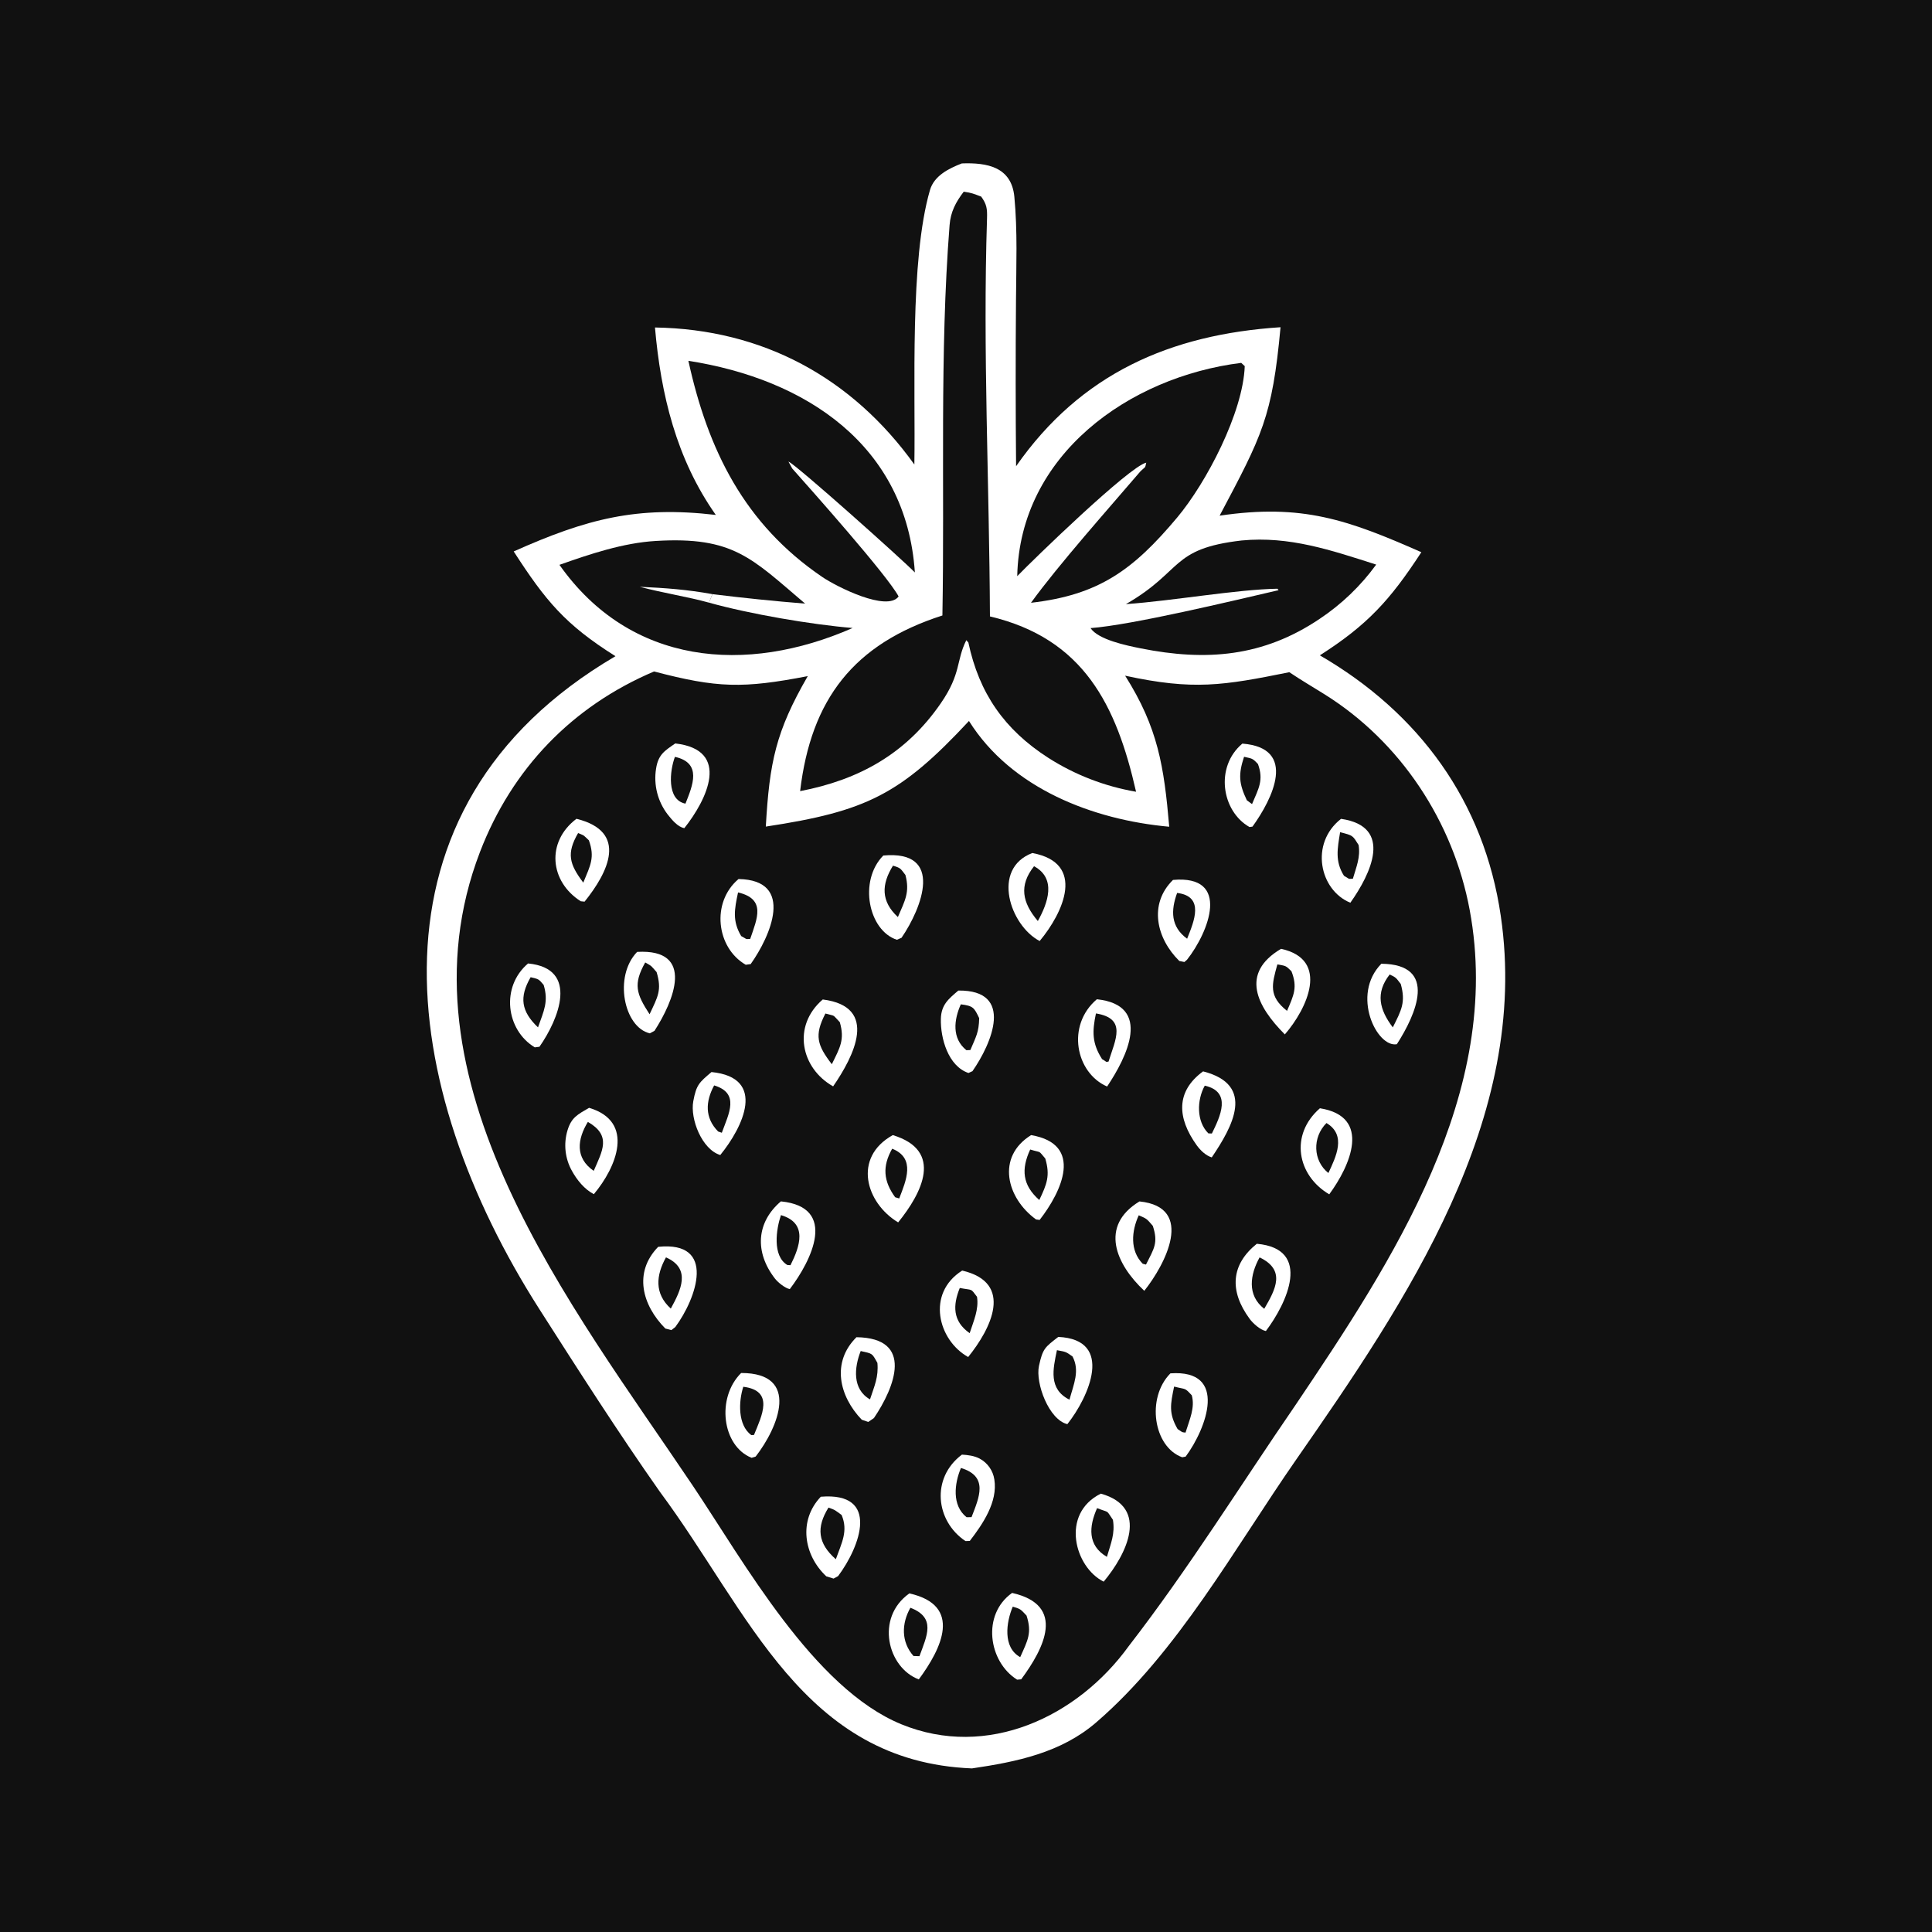
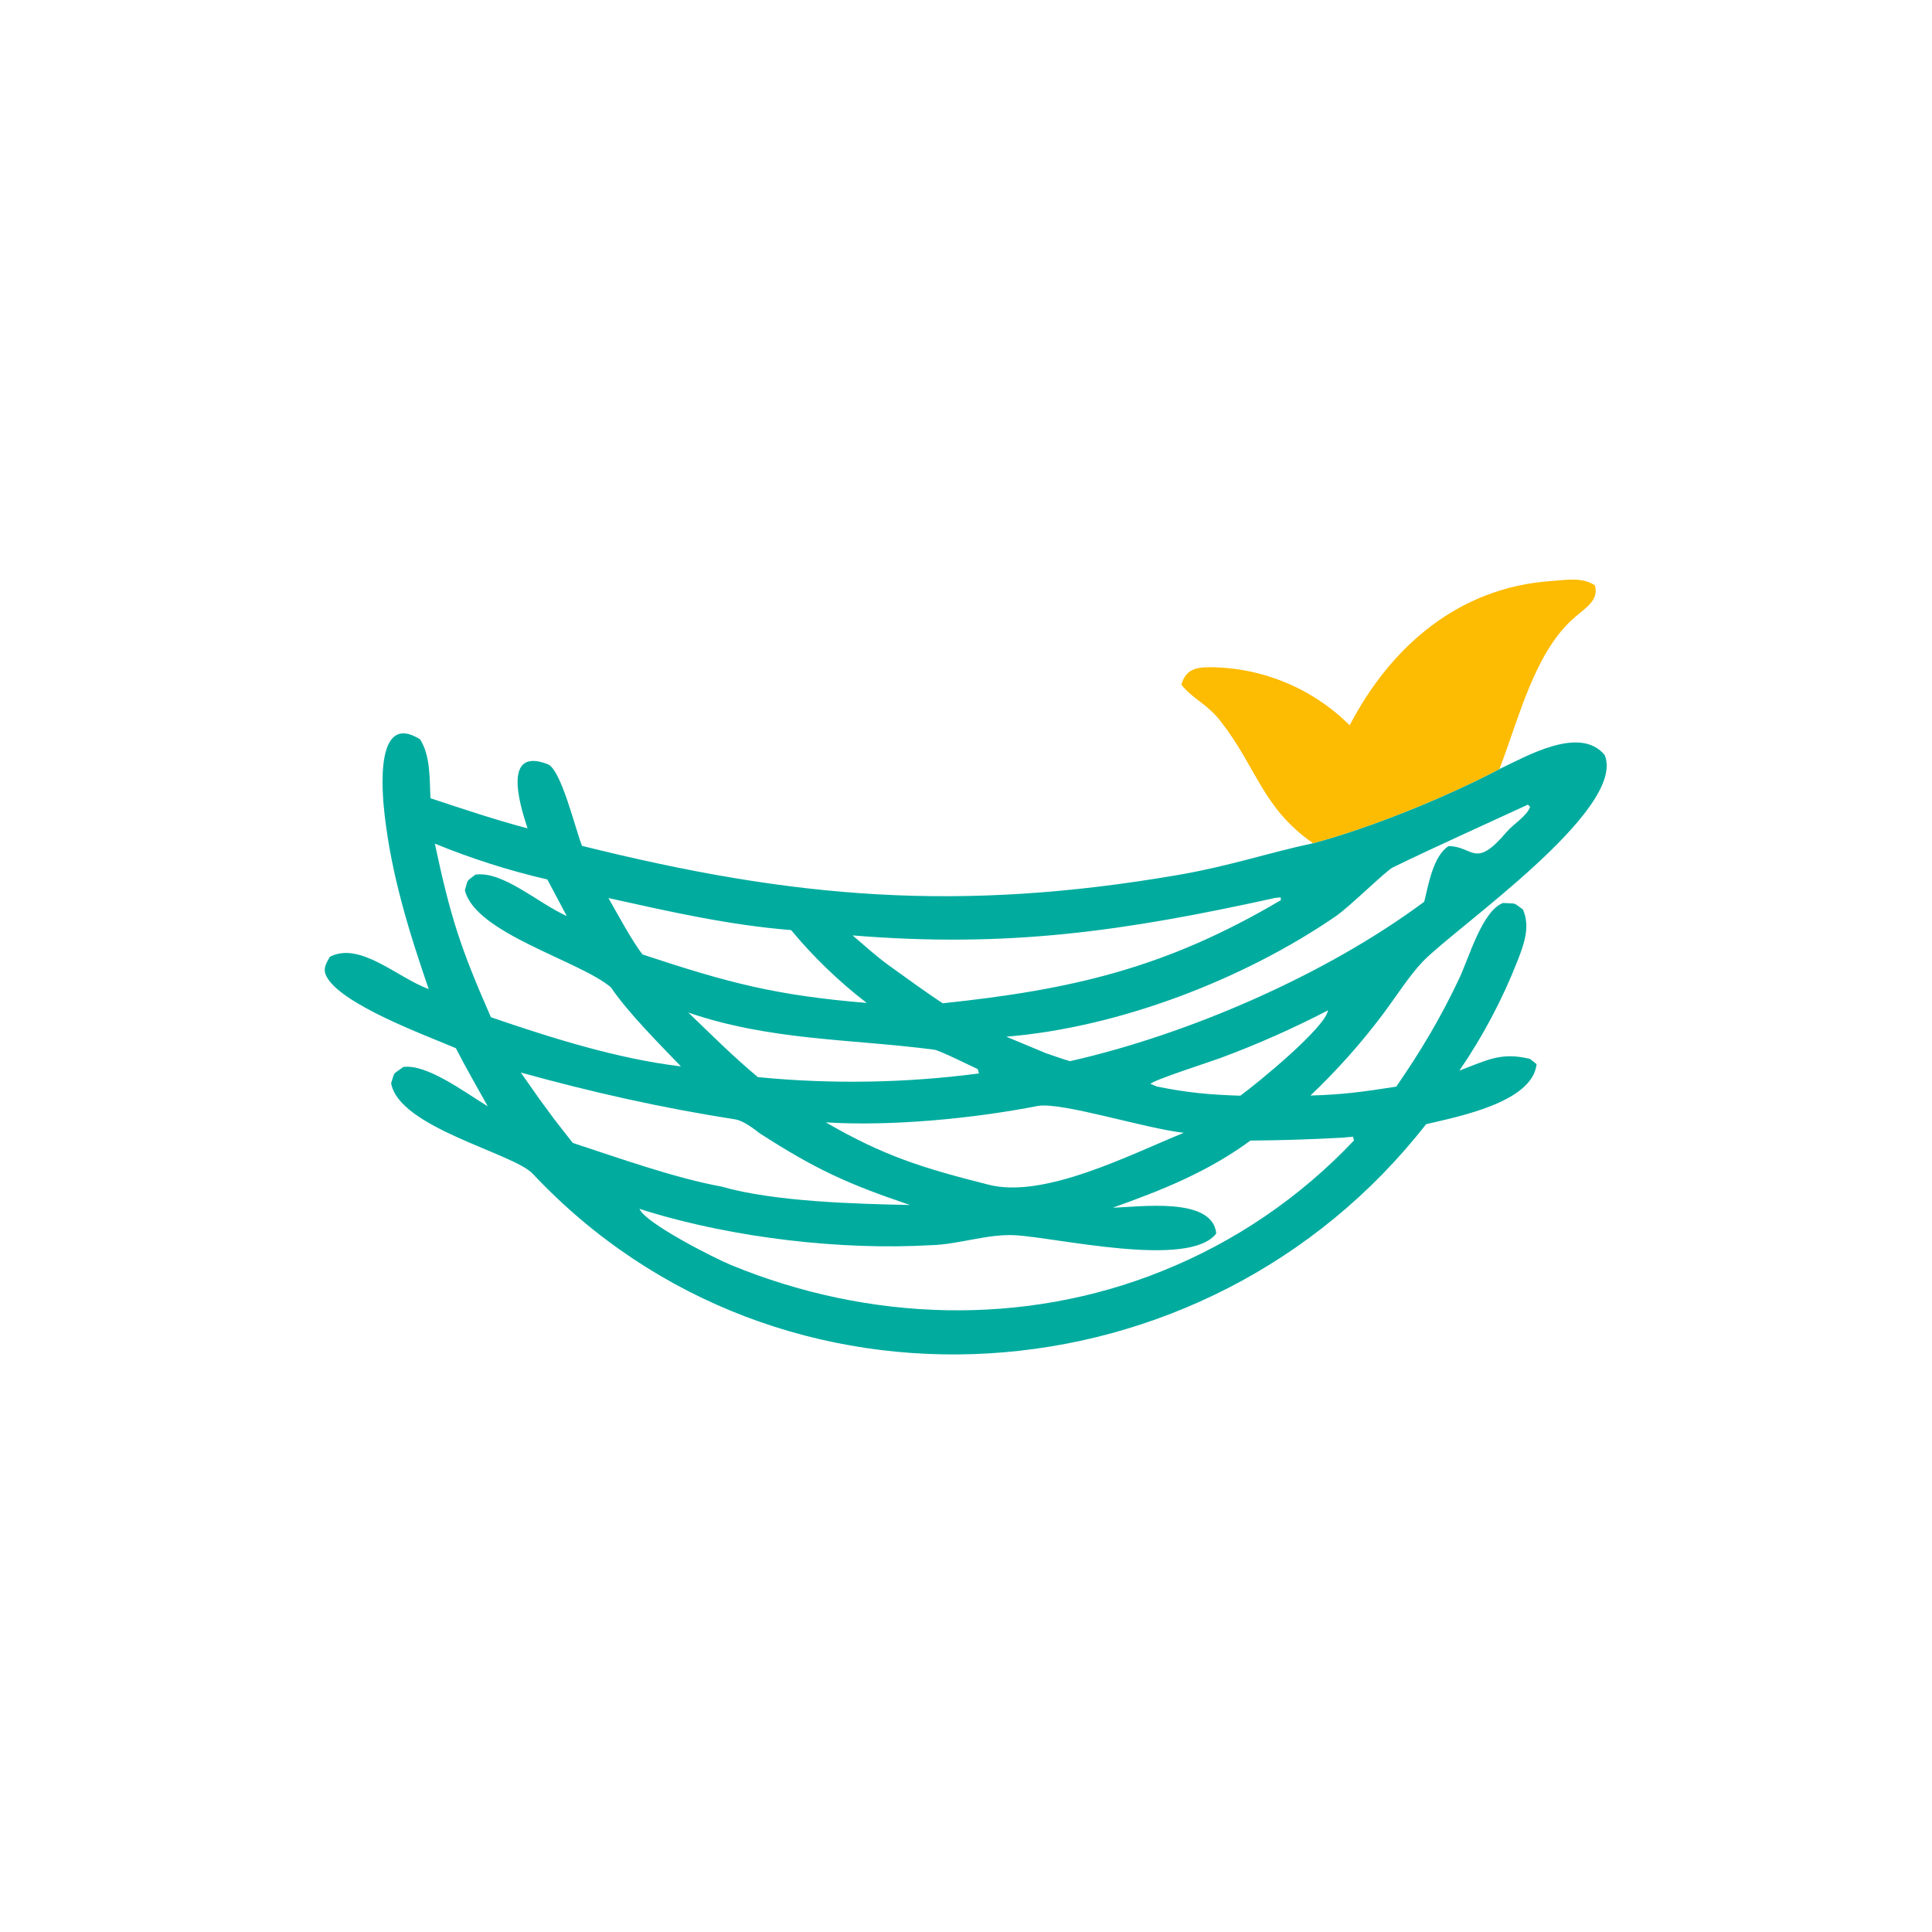
- <svg xmlns="http://www.w3.org/2000/svg" width="400" height="400" viewBox="0 0 400 400" fill="none">
-   <g clip-path="url(#clip0_3_100)">
-     <path d="M0 0H400V400H0V0Z" fill="#111111" />
-     <path d="M199.138 33.835C204.383 33.641 209.428 34.55 210.014 40.764C210.688 47.831 210.395 55.037 210.351 62.144C210.258 73.604 210.264 85.065 210.37 96.525C223.76 77.345 242.288 69.245 265.12 67.749C263.411 86.359 261.291 90.191 252.51 106.765C269.585 104.239 279.058 107.611 294.275 114.327C287.783 124.29 283.087 129.404 273.259 135.682C293.789 147.58 307.272 165.946 310.721 189.639C316.864 231.54 291.126 269.47 268.344 302.219C255.709 320.386 243.835 342.076 226.934 356.626C219.644 362.9 210.507 364.764 201.233 366.13C166.252 364.727 155.155 333.819 136.637 308.879C127.956 296.537 119.768 283.715 111.675 271.051C82.447 225.31 73.617 167.42 127.427 135.858C117.032 129.326 112.959 124.394 106.357 114.168C121.433 107.434 131.856 104.698 148.201 106.612C140.027 95.029 136.812 81.625 135.605 67.803C157.9 68.147 176.387 78.17 189.309 96.169C189.565 80.636 188.305 53.896 192.546 39.333C193.4 36.406 196.419 34.877 199.138 33.835Z" fill="white" />
-     <path d="M135.416 139.021C148.495 142.463 153.851 142.574 167.242 139.981C160.615 151.458 159.313 157.801 158.553 171.137C179.38 167.981 186.428 164.5 200.616 149.271C209.385 163.268 226.323 169.747 242.076 171.166C240.997 158.636 239.756 150.674 232.946 139.894C247.084 142.957 253.196 141.947 266.941 139.174C269.211 140.713 271.855 142.257 274.194 143.725C289.978 153.56 300.892 170.143 304.291 188.444C311.301 226.217 288.226 261.18 268.282 290.806C256.769 307.564 246.167 324.683 233.688 340.816C223.067 355.491 204.408 364.272 186.634 357C168.464 349.566 154.035 323.379 143.439 307.601C118.458 270.405 81.201 223.671 99.384 176.368C105.996 159.17 118.414 146.243 135.416 139.021Z" fill="#111111" />
-     <path d="M213.731 176.607C224.907 178.687 220.155 188.95 215.253 194.829C209.154 191.654 205.15 179.88 213.731 176.607Z" fill="white" />
-     <path d="M214.087 179.343C218.795 181.887 216.943 186.971 214.873 190.688C211.648 186.871 210.919 183.357 214.087 179.343Z" fill="#111111" />
-     <path d="M182.877 177.127C195.596 175.953 190.868 188.007 186.653 194.159L185.691 194.569C179.835 192.68 177.685 182.404 182.877 177.127Z" fill="white" />
-     <path d="M184.882 179.229C186.515 179.721 186.391 179.774 187.457 181.151C188.399 184.711 187.376 186.419 185.899 189.867C182.365 186.605 182.467 183.112 184.882 179.229Z" fill="#111111" />
-     <path d="M235.915 248.742C247.552 249.931 241.191 261.886 236.912 267.248C231.025 261.747 227.558 253.821 235.915 248.742Z" fill="white" />
-     <path d="M235.765 251.616C237.53 252.362 237.399 252.341 238.677 253.798C239.831 257.323 238.958 258.454 237.262 261.816L236.588 261.647C233.888 258.91 234.274 254.855 235.765 251.616Z" fill="#111111" />
-     <path d="M153.446 284.264C165.808 284.258 161.145 295.533 156.451 301.564L155.609 301.826C149.494 299.381 148.263 289.403 153.446 284.264Z" fill="white" />
-     <path d="M153.891 287.114C160.401 287.925 157.708 293.132 156.101 297.099L155.539 297.117C152.701 295.022 152.918 290.139 153.891 287.114Z" fill="#111111" />
-     <path d="M161.678 248.733C173.563 249.92 167.981 261.028 163.524 266.892C162.587 266.743 161.067 265.513 160.466 264.743C156.197 259.267 156.577 253.07 161.678 248.733Z" fill="white" />
-     <path d="M161.685 251.579C167.319 253.228 165.597 258.081 163.662 261.946L163.004 261.903C159.864 260.001 160.705 254.478 161.685 251.579Z" fill="#111111" />
-     <path d="M260.206 257.51C271.774 258.54 266.423 269.835 262.089 275.577C260.929 275.352 259.432 274.011 258.734 273.063C254.443 267.239 254.88 261.797 260.206 257.51Z" fill="white" />
-     <path d="M260.786 260.33C266.199 262.925 264.178 266.844 261.746 270.975C258.116 268.158 258.827 263.869 260.786 260.33Z" fill="#111111" />
-     <path d="M199.157 301.165C200.392 301.233 201.72 301.402 202.836 301.994C204.47 302.874 205.593 304.47 205.867 306.304C206.616 310.975 203.429 315.596 200.778 319.039L199.893 319.064C193.687 314.923 192.714 305.986 199.157 301.165Z" fill="white" />
-     <path d="M198.951 303.928C204.732 305.68 202.724 310.008 201.146 314.112L200.117 314.124C197.042 311.686 197.591 307.158 198.951 303.928Z" fill="#111111" />
-     <path d="M177.324 276.855C189.347 277.017 185.234 287.245 180.941 293.588L179.766 294.398L178.415 293.937C173.7 289.029 172.122 282.006 177.324 276.855Z" fill="white" />
-     <path d="M178.2 279.718C180.709 280.279 180.51 280.129 181.658 282.175C181.918 285.1 181.047 286.915 180.125 289.727C176.421 287.626 176.855 283.123 178.2 279.718Z" fill="#111111" />
-     <path d="M184.845 235.012C195.446 238.233 190.862 247.014 185.955 253.083C179.258 249.068 176.492 239.653 184.845 235.012Z" fill="white" />
-     <path d="M184.717 237.828C189.634 239.784 187.594 244.444 186.172 248.129L185.329 247.875C182.895 244.516 182.647 241.483 184.717 237.828Z" fill="#111111" />
-     <path d="M219.107 276.793C230.813 277.342 225.394 289.316 220.984 294.854C217.18 293.962 214.33 286.372 215.11 282.78C215.895 279.169 216.363 278.926 219.107 276.793Z" fill="white" />
-     <path d="M218.826 279.543C220.635 279.892 220.585 279.786 222.057 280.846C223.604 283.796 222.313 286.528 221.421 289.79C217.03 287.594 218.01 283.453 218.826 279.543Z" fill="#111111" />
-     <path d="M152.905 181.995C164.716 182.202 159.457 193.939 155.421 199.603L154.399 199.745C148.308 196.236 147.186 186.82 152.905 181.995Z" fill="white" />
-     <path d="M152.807 184.765C158.65 186.151 156.766 190.133 155.324 194.388C154.201 194.476 154.705 194.447 153.457 193.803C151.591 190.676 152.06 188.262 152.807 184.765Z" fill="#111111" />
-     <path d="M136.269 258.144C148.437 256.882 144.201 268.828 139.812 274.753L138.997 275.383L137.751 275.059C132.941 270.203 131.12 263.436 136.269 258.144Z" fill="white" />
-     <path d="M137.882 260.325C143.19 262.667 140.946 267.162 138.884 270.93C135.446 267.82 135.82 264.037 137.882 260.325Z" fill="#111111" />
-     <path d="M209.547 329.797C220.816 332.347 216.132 341.328 211.43 347.683L210.582 347.758C204.639 344.034 203.217 334.274 209.547 329.797Z" fill="white" />
-     <path d="M209.684 332.64C211.405 333.158 211.274 333.171 212.534 334.486C213.694 338.072 212.79 339.594 211.224 343.093C207.563 341.085 208.324 335.84 209.684 332.64Z" fill="#111111" />
-     <path d="M169.938 309.883C182.303 308.867 178.104 320.199 173.514 326.323L172.584 326.828L171.083 326.367C166.38 321.97 165.268 314.785 169.938 309.883Z" fill="white" />
-     <path d="M171.53 312.129C172.948 312.609 173.017 312.765 174.246 313.663C175.65 316.987 174.253 319.431 173.05 322.824C169.29 319.531 168.978 316.232 171.53 312.129Z" fill="#111111" />
-     <path d="M227.919 309.241C238.116 312.11 233.214 321.826 228.506 327.464C222.481 324.483 219.506 313.407 227.919 309.241Z" fill="white" />
-     <path d="M227.14 312.241C229.878 313.326 228.892 312.459 230.42 314.661C230.888 317.542 230.002 319.494 229.173 322.332C225.088 319.949 225.468 315.995 227.14 312.241Z" fill="#111111" />
-     <path d="M213.482 235.011C224.446 236.886 219.824 246.697 215.247 252.571L214.505 252.476C208.387 248.047 206.21 239.512 213.482 235.011Z" fill="white" />
-     <path d="M213.289 237.994C215.802 238.76 214.86 238.064 216.413 239.857C217.455 243.387 216.762 245.12 215.172 248.453C211.642 245.33 211.411 242.074 213.289 237.994Z" fill="#111111" />
-     <path d="M242.319 284.339C254.387 283.485 249.791 295.758 245.475 301.577L244.77 301.714C238.814 299.587 237.274 289.447 242.319 284.339Z" fill="white" />
-     <path d="M243.086 287.077C245.662 287.738 245.194 287.22 246.747 288.885C247.452 291.461 246.28 293.912 245.45 296.606C244.608 296.562 244.664 296.406 243.81 295.87C241.933 292.621 242.326 290.744 243.086 287.077Z" fill="#111111" />
-     <path d="M139.81 153.921C151.463 155.258 146.311 165.646 141.685 171.457C140.344 171.243 139.066 169.691 138.223 168.61C136.16 165.916 135.295 162.492 135.832 159.141C136.276 156.24 137.573 155.462 139.81 153.921Z" fill="white" />
-     <path d="M139.738 156.699C145.399 157.955 143.426 162.592 141.917 166.387C137.949 165.609 138.68 159.483 139.738 156.699Z" fill="#111111" />
-     <path d="M188.274 329.896C199.362 332.378 194.953 341.315 190.226 347.701C183.765 345.294 181.158 334.935 188.274 329.896Z" fill="white" />
-     <path d="M188.486 332.871C193.868 334.923 191.891 338.684 190.363 342.899L189.135 342.862C186.547 339.937 186.64 336.139 188.486 332.871Z" fill="#111111" />
-     <path d="M227.096 206.884C238.721 208.128 233.252 218.933 229.217 224.953C222.699 222.118 220.722 212.29 227.096 206.884Z" fill="white" />
-     <path d="M226.903 209.82C233.351 210.861 230.944 215.215 229.51 219.79C228.792 219.897 229.273 219.897 228.169 219.275C226.073 215.976 226.117 213.58 226.903 209.82Z" fill="#111111" />
-     <path d="M198.415 205.083C210.12 204.953 205.318 216.061 201.339 221.773L200.51 222.152C196.3 220.73 194.698 214.943 194.797 210.955C194.866 208.012 196.381 206.819 198.415 205.083Z" fill="white" />
-     <path d="M198.926 207.936C201.527 208.26 201.689 208.637 202.73 210.793C202.668 213.743 202.082 214.595 200.903 217.4L200.08 217.433C197.03 214.977 197.498 211.134 198.926 207.936Z" fill="#111111" />
-     <path d="M170.344 206.93C182.122 208.421 176.716 218.794 172.491 224.92C165.808 221.16 163.951 212.428 170.344 206.93Z" fill="white" />
-     <path d="M170.892 209.838C173.164 210.478 172.199 209.915 173.873 211.629C174.927 215.263 173.908 216.895 172.219 220.335C169.199 216.397 168.541 214.384 170.892 209.838Z" fill="#111111" />
-     <path d="M199.213 263.056C210.077 265.596 205.088 275.221 200.448 280.959C194.199 277.473 191.729 267.772 199.213 263.056Z" fill="white" />
-     <path d="M198.714 266.66C201.558 267.212 200.853 266.632 202.281 268.492C202.68 271.111 201.601 273.413 200.759 276.019C197.192 273.531 197.267 270.222 198.714 266.66Z" fill="#111111" />
-     <path d="M242.856 182.179C254.948 181.097 250.265 192.995 245.768 198.694L245.219 199.172L244.165 198.961C239.451 194.328 237.742 187.205 242.856 182.179Z" fill="white" />
-     <path d="M243.71 184.874C249.466 185.566 247.209 190.769 245.781 194.353C242.338 191.849 242.4 188.479 243.71 184.874Z" fill="#111111" />
-     <path d="M131.912 197.078C144.098 196.4 139.421 207.374 135.503 213.422L134.541 213.943C129.185 212.705 126.995 202.17 131.912 197.078Z" fill="white" />
-     <path d="M133.585 199.265C135.159 200.16 134.666 199.855 135.942 201.257C137.071 205.006 136.195 206.352 134.489 209.99C131.732 205.754 131.057 203.782 133.585 199.265Z" fill="#111111" />
-     <path d="M121.967 229.362C131.558 232.226 127.631 241.673 122.948 247.242C120.987 246.211 119.468 244.333 118.412 242.417C116.984 239.867 116.651 236.846 117.489 234.046C118.301 231.337 119.606 230.739 121.967 229.362Z" fill="white" />
-     <path d="M121.712 232.279C126.641 235.104 124.738 238.23 122.923 242.415C119.004 239.714 119.543 235.846 121.712 232.279Z" fill="#111111" />
-     <path d="M249.086 221.815C260.068 224.62 255.148 233.306 250.882 239.626C249.654 239.265 248.5 238.138 247.77 237.121C243.691 231.44 243.411 225.969 249.086 221.815Z" fill="white" />
-     <path d="M249.435 224.774C255.104 226.055 252.641 231.144 250.907 234.682L250.184 234.657C247.67 232.17 247.789 227.74 249.435 224.774Z" fill="#111111" />
-     <path d="M119.352 169.52C130.171 172.19 125.917 180.601 121.034 186.675L120.24 186.596C113.852 182.547 112.992 174.331 119.352 169.52Z" fill="white" />
-     <path d="M119.69 172.475C121.191 173.099 120.676 172.831 121.92 173.978C123.203 177.532 122.23 179.166 120.763 182.739C117.87 178.896 117.245 176.697 119.69 172.475Z" fill="#111111" />
-     <path d="M265.232 196.443C275.441 198.661 270.596 208.893 266.012 214.165C260.23 208.375 256.663 201.507 265.232 196.443Z" fill="white" />
-     <path d="M264.465 199.674C266.199 199.988 266.161 199.861 267.384 201.091C268.668 204.408 267.889 205.991 266.467 209.29C262.588 206.221 263.318 203.829 264.465 199.674Z" fill="#111111" />
-     <path d="M147.305 221.956C158.845 223.104 153.81 233.385 149.126 239.136C145.331 237.998 142.856 231.669 143.536 228C144.18 224.522 144.793 224.105 147.305 221.956Z" fill="white" />
-     <path d="M147.856 224.724C153.224 226.336 150.883 230.568 149.445 234.526L148.678 234.264C145.868 231.406 146.067 228.032 147.856 224.724Z" fill="#111111" />
-     <path d="M273.277 229.453C284.116 231.18 279.52 241.417 275.204 247.274C268.537 243.338 266.985 234.934 273.277 229.453Z" fill="white" />
-     <path d="M274.631 232.514C278.828 235.007 276.601 239.493 275.03 242.861C271.83 240.333 271.668 235.485 274.631 232.514Z" fill="#111111" />
-     <path d="M257.218 153.955C268.725 154.855 263.448 165.431 259.314 171.141L258.696 171.23C252.921 167.972 251.487 158.762 257.218 153.955Z" fill="white" />
-     <path d="M257.568 156.684C259.264 157.084 259.283 156.941 260.449 158.187C261.665 161.537 260.592 163.218 259.22 166.481L258.148 165.691C256.495 162.222 256.364 160.35 257.568 156.684Z" fill="#111111" />
-     <path d="M109.33 199.475C120.023 200.493 115.632 211.103 111.687 216.721L110.727 216.845C104.765 213.266 103.628 204.312 109.33 199.475Z" fill="white" />
-     <path d="M109.862 202.322C111.525 202.735 111.47 202.621 112.558 203.918C113.6 207.355 112.611 209.25 111.388 212.708C107.88 209.368 107.48 206.448 109.862 202.322Z" fill="#111111" />
-     <path d="M285.993 199.533C297.88 199.647 293.109 210.132 289.205 216.191C285.07 216.978 279.663 205.975 285.993 199.533Z" fill="white" />
-     <path d="M287.715 201.76C289.124 202.4 289.031 202.478 290.01 203.715C291.076 207.521 290.147 209.144 288.363 212.71C285.588 209.02 284.721 205.597 287.715 201.76Z" fill="#111111" />
-     <path d="M277.649 169.531C288.619 171.134 283.754 181.012 279.576 186.901C273.209 184.323 271.119 174.629 277.649 169.531Z" fill="white" />
-     <path d="M277.456 172.299C280.206 172.993 280.038 172.984 281.285 174.95C281.684 177.499 280.836 179.406 280.1 181.928C278.959 182.002 279.495 182.002 278.26 181.324C276.358 178.326 276.907 175.694 277.456 172.299Z" fill="#111111" />
-     <path d="M199.531 39.689C201.196 39.919 201.545 40.11 203.142 40.702C204.271 42.259 204.42 43.186 204.352 45.226C203.466 72.723 204.832 100.144 204.957 127.622C224.371 132.232 231.137 145.987 235.21 163.923C228.73 162.817 222.537 160.421 216.999 156.877C207.956 151.057 202.718 143.534 200.491 133.029L200.067 132.543C197.928 136.792 199.051 139.417 194.791 145.593C187.588 156.058 177.867 161.448 165.656 163.795C167.915 144.757 176.75 133.322 195.115 127.428C195.602 100.756 194.511 73.252 196.6 46.623C196.812 43.867 197.884 41.842 199.531 39.689Z" fill="#111111" />
-     <path d="M256.981 75.128L257.711 75.804C257.362 85.411 249.778 99.929 243.698 107.175C234.586 118.028 227.495 123.194 213.457 124.8C219.101 116.989 229.584 105.222 236.058 97.649C237.224 96.48 237.031 97.101 237.318 95.787C233.788 96.592 213.937 115.839 210.607 119.286C211.143 94.181 233.75 78.024 256.981 75.128Z" fill="#111111" />
-     <path d="M142.523 74.704C166.832 78.488 187.65 92.194 189.415 118.521C186.908 115.937 164.859 96.213 163.236 95.561L164.02 96.995C168.004 101.475 183.68 119.075 186.048 123.492C183.662 126.731 173.212 121.476 170.244 119.46C154.099 108.487 146.568 93.153 142.523 74.704Z" fill="#111111" />
-     <path d="M115.826 116.944C122.234 114.679 129.024 112.402 135.767 111.999C151.838 111.036 155.595 115.547 166.694 124.974C160.28 124.456 153.879 123.801 147.493 123.01L146.79 124.774C155.253 127.129 168.021 129.316 176.533 130.019C154.479 139.701 130.5 137.758 115.826 116.944Z" fill="#111111" />
-     <path d="M132.45 121.488C137.781 121.736 142.254 122.058 147.493 123.01L146.79 124.774C142.476 123.564 137.199 122.764 132.45 121.488Z" fill="white" />
-     <path d="M257.069 111.9C266.997 110.957 275.616 113.92 284.927 116.894C281.721 121.306 277.755 125.112 273.209 128.135C261.54 135.988 249.747 136.95 236.189 134.239C233.258 133.654 227.389 132.451 225.786 130.043C234.33 129.407 255.191 124.402 264.721 122.189L264.471 121.889C256.015 122.038 242.862 124.387 233.108 125.078C245.051 118.207 242.245 113.605 257.069 111.9Z" fill="#111111" />
-   </g>
-   <defs>
-     <clipPath id="clip0_3_100">
-       <rect width="400" height="400" fill="white" />
-     </clipPath>
-   </defs>
+ <svg xmlns="http://www.w3.org/2000/svg" width="940" height="940" viewBox="0 0 940 940" fill="none">
+   <rect width="940" height="940" fill="white" />
+   <path d="M208.587 481.255C198.971 453.247 190.51 426.009 187.121 396.366C185.879 385.494 182.279 345.868 204.415 359.728C209.481 367.896 208.98 378.634 209.432 388.372C225.212 393.588 240.572 398.753 256.661 403.035C255.029 397.51 242.214 362.479 266.46 371.8C272.982 374.309 279.662 402.453 283.154 411.536C386.4 437.297 466.991 443.982 573.366 425.675C598.048 421.427 616.53 415.062 638.869 410.271C667.24 402.634 703.607 387.812 729.536 374.17C742.334 368.197 768.611 352.718 780.744 367.333C791.697 393.968 707.779 451.572 692.205 467.881C685.523 474.881 678.559 485.903 672.709 493.636C662.121 507.713 650.37 520.888 637.589 533.022C653.561 532.585 663.451 531.153 679.34 528.694C691.44 511.137 700.732 495.558 709.89 476.256C714.826 465.838 721.109 443.194 731.297 439.327C738.245 439.834 735.901 438.826 740.954 442.486C744.644 450.787 741.536 459.247 738.361 467.437C730.981 486.267 721.491 504.198 710.056 520.89C723.652 515.784 730.234 511.762 744.394 515.192L747.619 517.759C745.575 536.392 709.374 543.277 693.85 546.971C586.596 684.361 379.126 698.891 259.185 571.063C249.746 561.006 194 548.672 190.299 526.995C192.26 521.014 190.801 523.149 196.255 519.122C207.729 517.601 226.145 531.456 237.331 538.284C232.281 529.189 226.446 519.157 221.795 509.986C208.336 504.172 164.626 488.38 158.539 474.419C157.047 470.995 158.968 468.343 160.468 465.53C175.122 457.945 193.058 475.468 208.587 481.255ZM608.386 554.939C587.776 570.101 565.388 579.082 541.454 587.573C554.053 587.342 589.937 581.997 591.765 600.128C578.635 617.451 513.579 601.963 493.604 600.974C480.329 600.316 466.063 605.571 452.747 605.837C409.087 608.358 357.504 602.271 315.577 589.568L311.132 588.14C313.915 595.135 347.59 612.154 355.709 615.497C422.726 643.091 498.153 645.548 565.338 618.449C600.707 604.293 632.569 582.614 658.731 554.912L658.348 553.06L652.913 553.539C638.087 554.36 623.245 554.826 608.386 554.939ZM297.234 480.388C282.016 467.407 231.078 454.076 226.183 433.099C227.955 427.299 226.589 429.294 231.306 425.547C244.72 423.668 261.624 439.342 275.753 445.701L266.296 427.896C247.611 423.575 229.309 417.741 211.57 410.452C219.187 446.312 224.061 461.232 238.846 494.916C268.063 504.951 300.608 515.203 331.303 518.845C321.035 508.21 305.252 492.319 297.234 480.388ZM421.702 487.974C408.161 477.564 395.82 465.675 384.912 452.53C354.272 450.048 325.953 443.557 296.04 436.949C300.653 445.013 307.176 457.25 312.573 464.375C354.506 478.256 377.27 484.275 421.702 487.974ZM368.74 524.07C404.551 527.563 440.643 526.96 476.317 522.273L475.7 520.146C472.275 518.633 457.218 511.063 454.535 510.714C413.49 505.375 375.189 506.398 334.917 492.668C345.753 503.079 357.255 514.55 368.74 524.07ZM369.624 551.404C366.649 549.036 361.477 545.216 357.805 544.642C321.976 539.042 288.358 531.512 253.39 521.829L262.262 534.472L269.874 544.825L278.692 556.084C301.013 563.395 328.371 573.185 351.08 577.331C376.477 584.667 416.299 585.756 442.711 586.273C411.999 575.88 396.736 568.84 369.624 551.404ZM414.833 455.124C420.253 459.747 426.509 465.382 432.185 469.502C440.75 475.611 449.936 482.453 458.7 488.139C521.82 481.498 567.465 470.922 623.212 437.947L623.046 436.59L620.386 436.886C546.939 453.074 490.456 461.29 414.833 455.124ZM505.028 538.071C473.689 544.213 433.782 548.077 401.797 546.08C429.938 562.383 448.698 568.25 480.603 576.301C507.612 583.638 550.246 561.576 575.942 551.161C556.662 548.957 516.883 536.176 505.028 538.071ZM692.953 438.723C695.047 430.169 697.358 416.412 704.804 411.652C717.037 411.789 717.419 423.236 733.159 404.644C736.283 400.953 743.248 396.811 744.444 392.467L743.347 391.501C722.222 401.292 698.521 411.885 677.595 422.077C674.421 423.617 656.587 441.206 649.872 445.818C604.862 476.692 544.18 499.945 489.6 504.395L508.806 512.388C512.756 513.757 516.617 515.145 520.64 516.301C578.302 503.261 645.351 474.156 692.953 438.723ZM562.895 528.636C577.621 531.637 588.358 532.631 603.483 533.105C611.993 526.855 644.819 499.998 646.132 491.572C629.195 500.373 611.71 508.115 593.826 514.758C589.222 516.469 561.615 525.352 559.72 527.331L562.895 528.636Z" fill="#01AC9F" />
+   <path d="M656.686 352.884C676.698 314.464 709.74 285.835 754.633 282.704C761.714 282.21 769.941 280.626 776.024 284.837C778.035 292.557 771.054 295.779 764.705 301.665C746.19 318.838 738.71 350.492 729.536 374.17C703.607 387.812 667.24 402.634 638.869 410.271C614.137 393.056 611.627 373.694 593.943 350.979C587.128 342.217 580.879 340.607 574.779 333.127C576.89 325.915 581.427 324.633 588.541 324.631C614.087 324.724 638.57 334.875 656.686 352.884Z" fill="#FDBB01" />
</svg>
